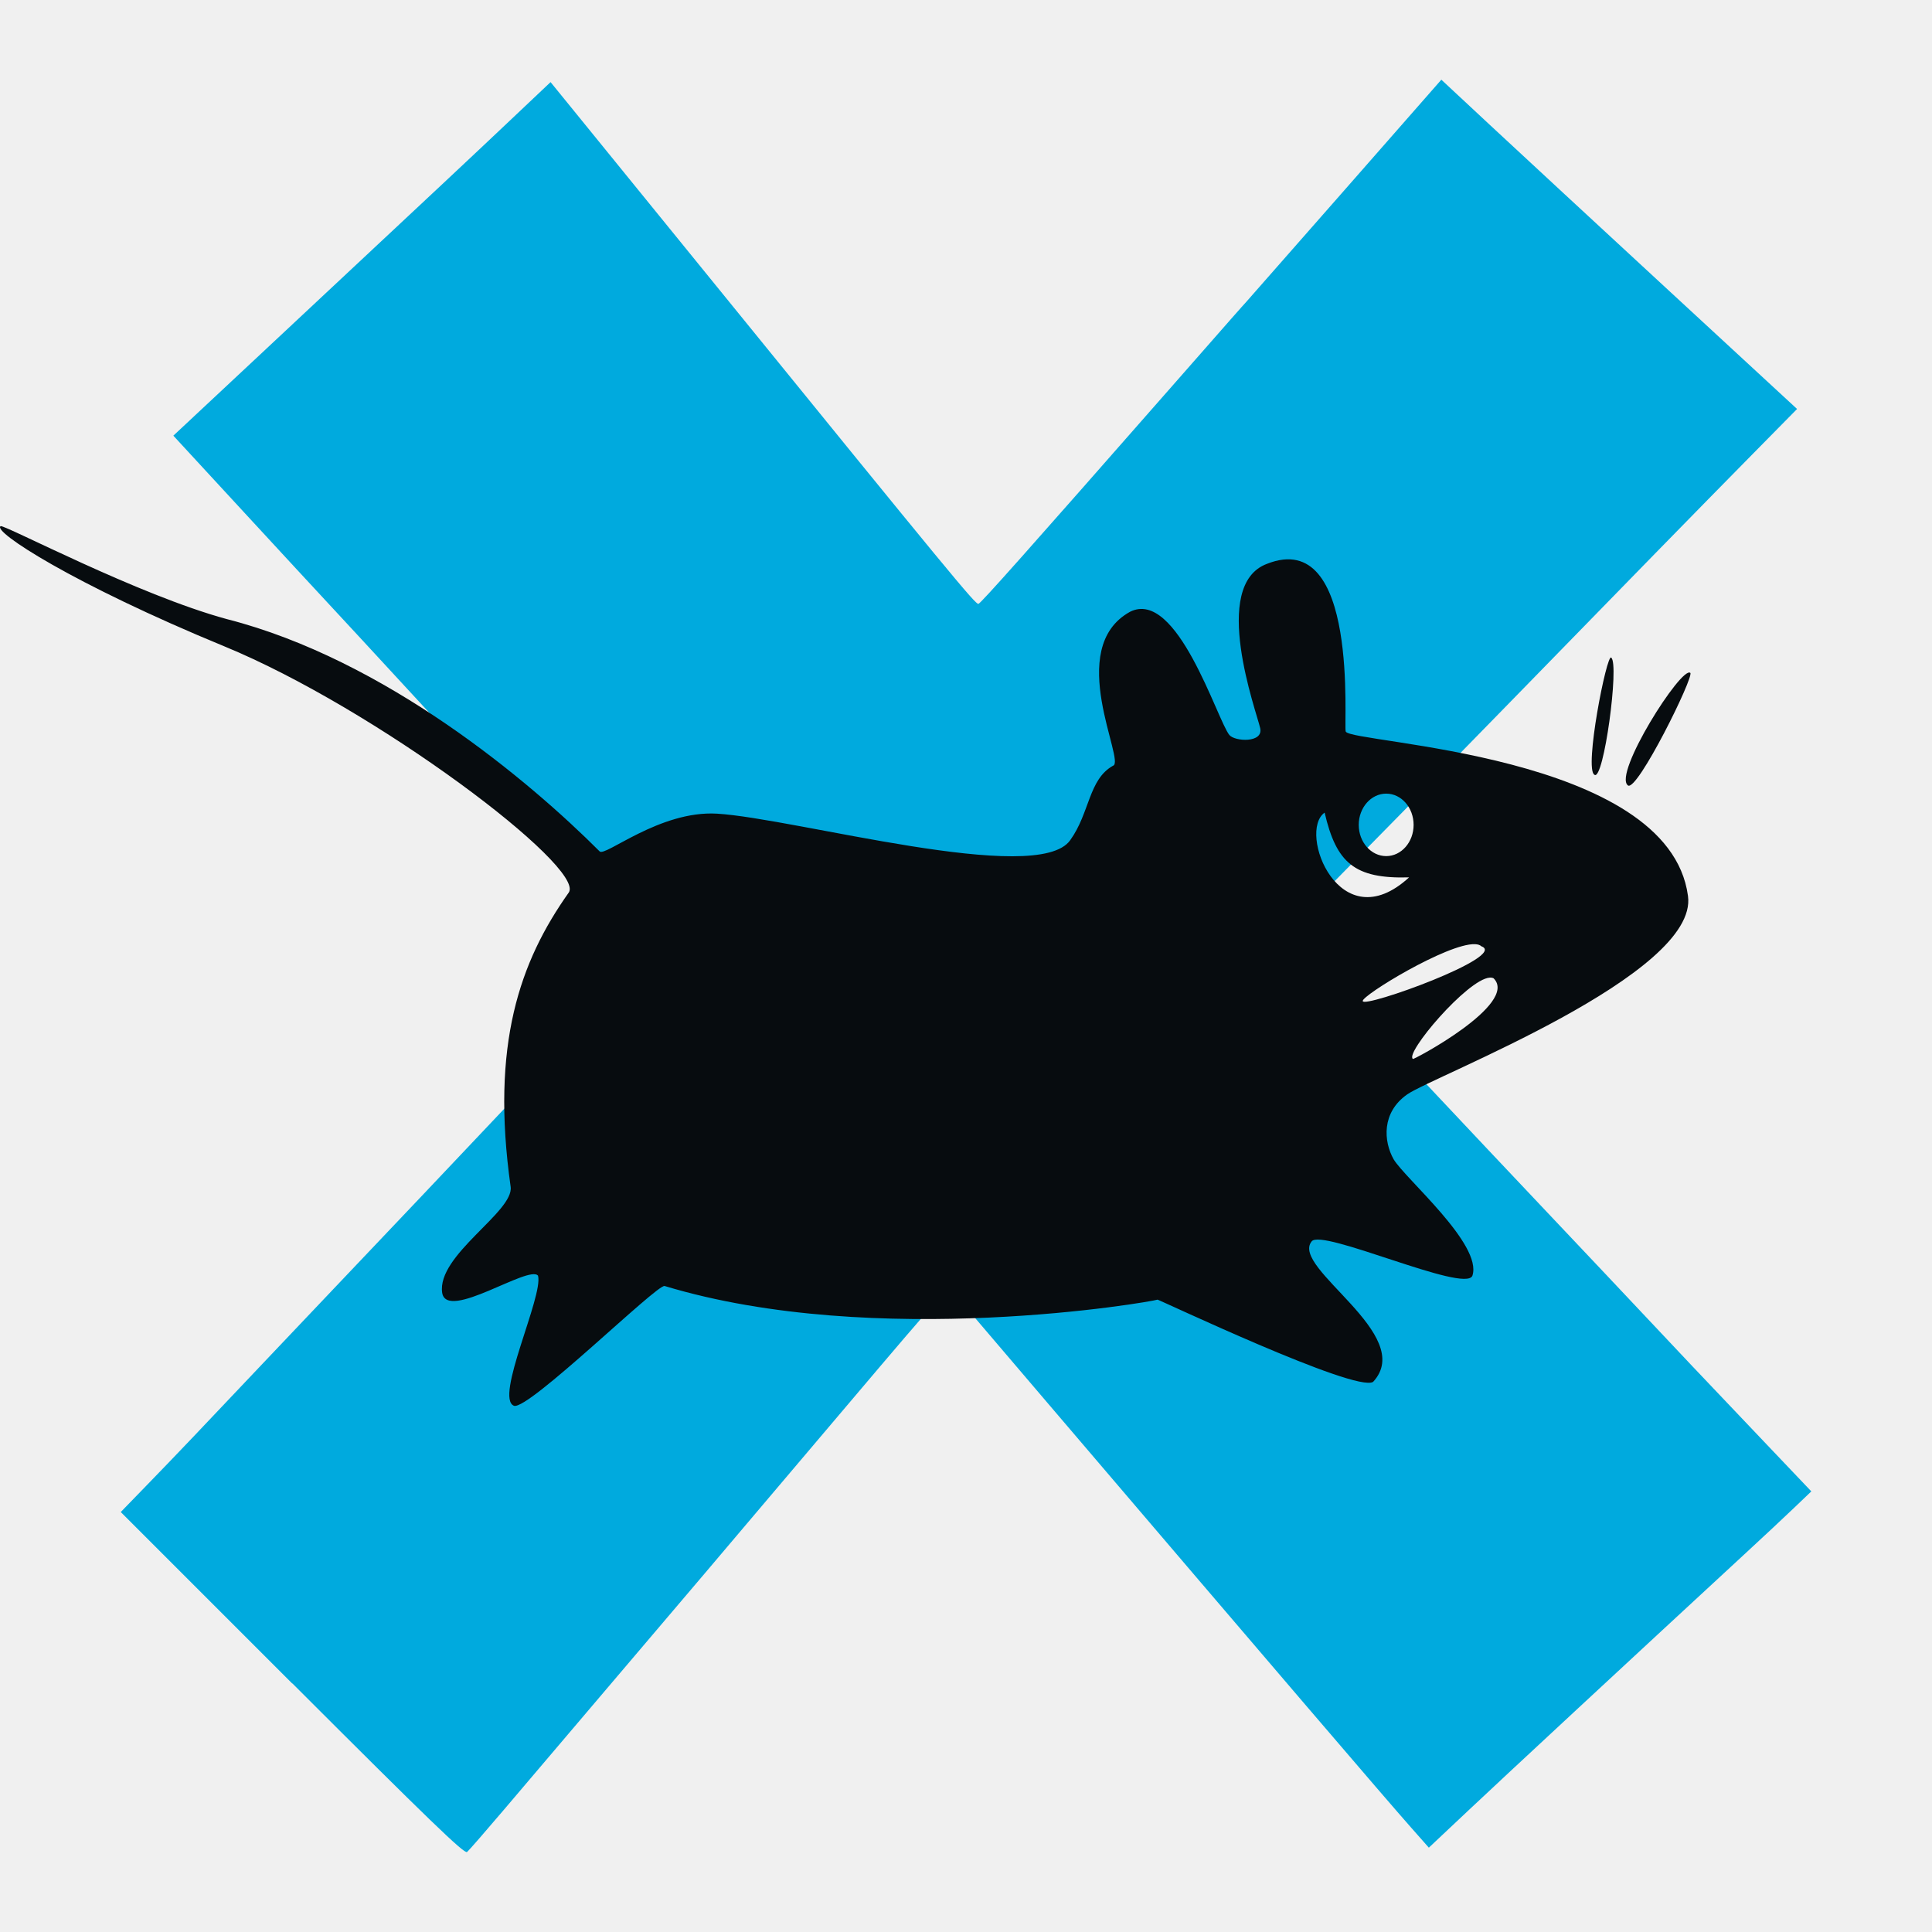
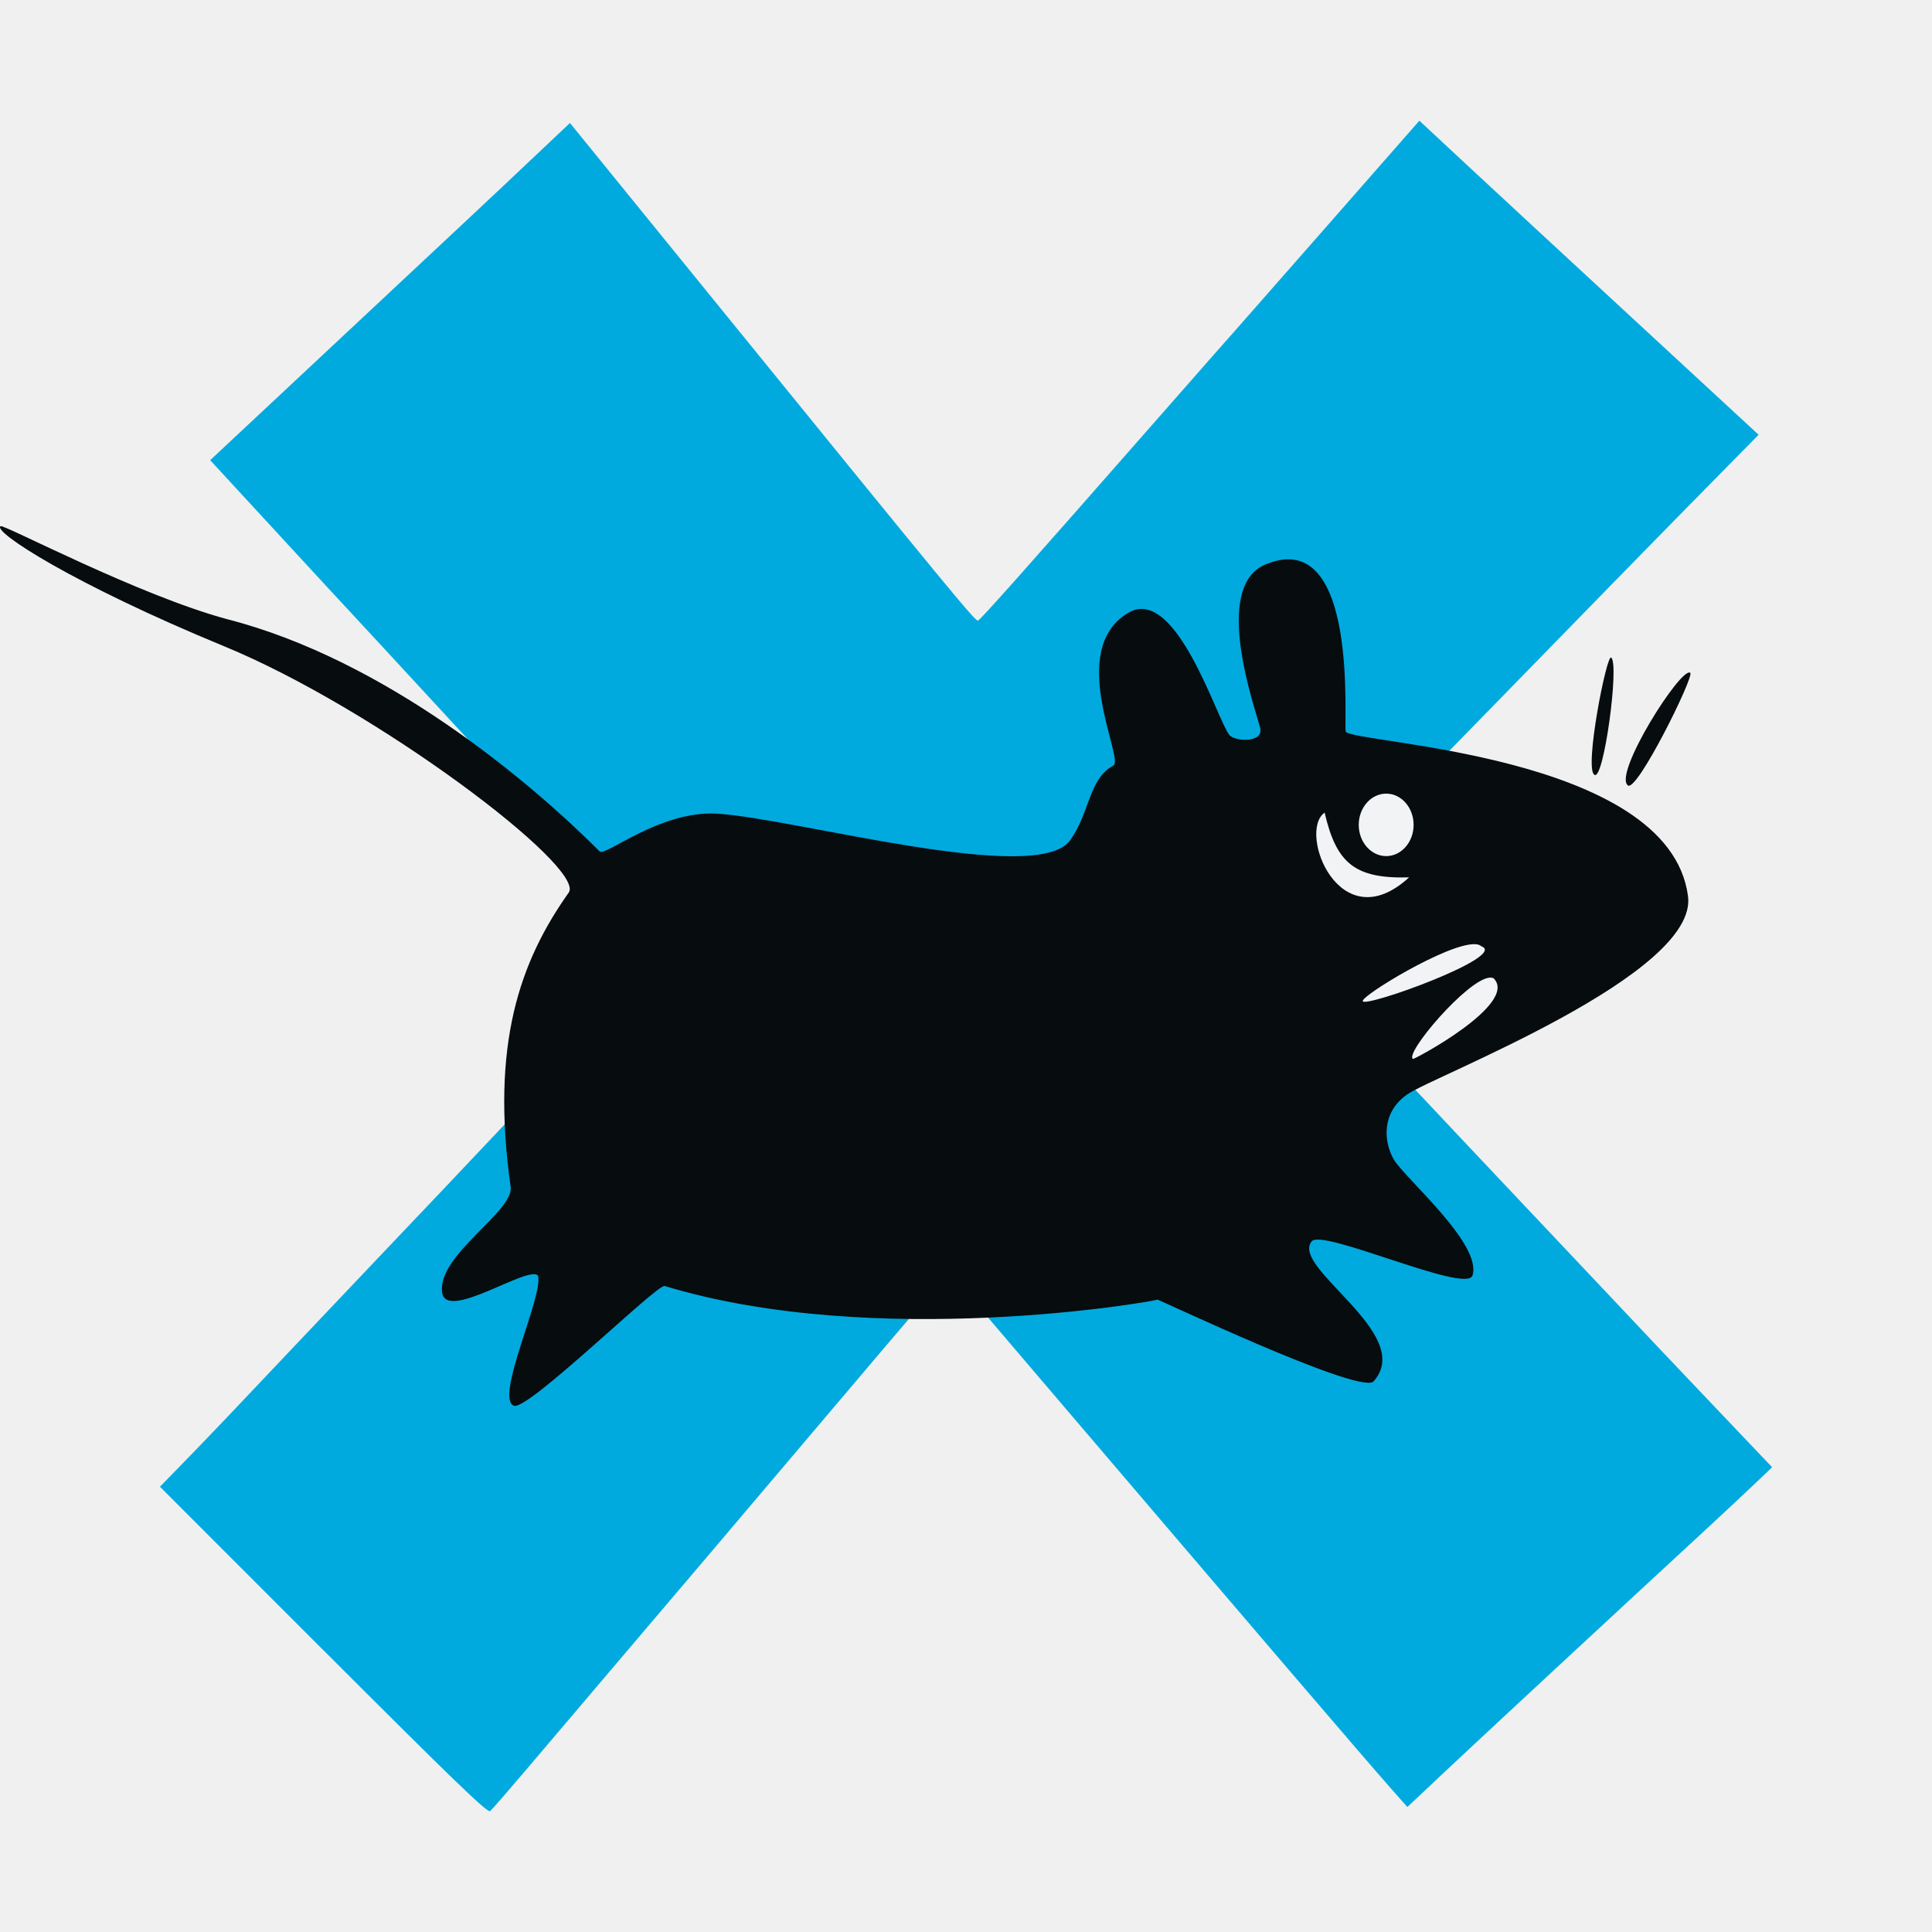
<svg xmlns="http://www.w3.org/2000/svg" width="32" height="32" id="svg2" version="1.0">
-   <defs id="defs4">
-     <linearGradient id="linearGradient3961">
-       <stop id="stop3963" offset="0" style="stop-color:#cecece;stop-opacity:0.702;" />
-       <stop id="stop3965" offset="1" style="stop-color:#1d1d1d;stop-opacity:0;" />
-     </linearGradient>
-     <clipPath clipPathUnits="userSpaceOnUse" id="clipPath1126">
-       <rect style="opacity:0.5;vector-effect:none;fill:#ffffff;fill-opacity:1;fill-rule:nonzero;stroke:none;stroke-width:3.025;stroke-linecap:square;stroke-linejoin:miter;stroke-miterlimit:4;stroke-dasharray:none;stroke-dashoffset:0;stroke-opacity:1;paint-order:normal" id="rect1128" width="512" height="512" x="17.85" y="549.145" />
-     </clipPath>
-   </defs>
+   <defs id="defs4" />
  <g id="layer10" style="display:inline" transform="translate(-27.36585,-1007.325)">
-     <path style="fill:#00aade;fill-opacity:1;stroke-width:0.684" d="m 32.206,1035.209 -2.84,-2.84 0.425,-0.438 c 0.474,-0.488 0.917,-0.953 1.908,-2.002 0.369,-0.39 1.01,-1.066 1.425,-1.502 0.415,-0.436 0.953,-1.003 1.196,-1.26 0.796,-0.843 1.692,-1.789 2.779,-2.937 l 1.07,-1.13 -0.284,-0.292 c -0.156,-0.16 -1.077,-1.151 -2.045,-2.2 -2.393,-2.594 -3.183,-3.449 -3.208,-3.473 -0.012,-0.011 -0.555,-0.6 -1.208,-1.307 l -1.187,-1.287 1.533,-1.433 c 3.054,-2.855 3.37,-3.151 4.037,-3.782 l 0.678,-0.641 0.323,0.397 c 0.178,0.218 1.222,1.503 2.32,2.854 3.99,4.912 4.397,5.406 4.444,5.391 0.044,-0.015 0.793,-0.856 3.169,-3.563 1.04,-1.185 1.199,-1.366 1.266,-1.438 0.023,-0.025 0.76,-0.863 1.637,-1.863 l 1.595,-1.818 0.82,0.764 c 0.451,0.42 1.777,1.647 2.946,2.727 l 2.126,1.963 -0.745,0.756 c -0.893,0.906 -2.041,2.081 -4.115,4.209 -0.849,0.871 -1.986,2.032 -2.528,2.58 -0.542,0.548 -1.01,1.032 -1.041,1.074 -0.052,0.072 0.013,0.152 0.863,1.05 0.506,0.535 1.239,1.314 1.63,1.731 0.391,0.417 1.194,1.268 1.784,1.892 0.59,0.624 1.331,1.408 1.645,1.743 0.598,0.637 0.798,0.848 2.005,2.117 l 0.738,0.776 -0.293,0.28 c -0.161,0.154 -0.513,0.483 -0.781,0.73 -1.809,1.671 -4.042,3.743 -4.6,4.269 l -0.661,0.622 -0.296,-0.335 c -0.453,-0.513 -2.155,-2.502 -6.059,-7.077 -0.381,-0.447 -0.891,-1.045 -1.134,-1.33 -0.243,-0.285 -0.456,-0.518 -0.474,-0.518 -0.018,0 -0.523,0.578 -1.122,1.285 -0.599,0.707 -1.269,1.497 -1.489,1.757 -0.22,0.259 -0.57,0.672 -0.778,0.918 -0.396,0.469 -0.496,0.587 -2.294,2.702 -0.614,0.723 -1.367,1.609 -1.673,1.969 -0.306,0.36 -0.581,0.676 -0.611,0.701 -0.044,0.037 -0.628,-0.527 -2.895,-2.794 z" id="path2626" />
+     <path style="fill:#00aade;fill-opacity:1;stroke-width:1;stroke-dasharray:none" d="m 32.723,1034.659 -2.708,-2.709 0.406,-0.417 c 0.452,-0.465 0.875,-0.909 1.819,-1.909 0.352,-0.372 0.963,-1.017 1.359,-1.433 0.396,-0.416 0.909,-0.956 1.141,-1.201 0.759,-0.804 1.614,-1.707 2.651,-2.801 l 1.021,-1.078 -0.271,-0.278 c -0.149,-0.153 -1.027,-1.097 -1.951,-2.099 -2.282,-2.473 -3.035,-3.289 -3.059,-3.312 -0.011,-0.01 -0.53,-0.572 -1.152,-1.247 l -1.132,-1.228 1.462,-1.367 c 2.912,-2.723 3.214,-3.005 3.85,-3.607 l 0.647,-0.611 0.308,0.379 c 0.17,0.208 1.165,1.433 2.212,2.722 3.806,4.685 4.194,5.155 4.238,5.141 0.042,-0.014 0.756,-0.816 3.022,-3.398 0.992,-1.13 1.144,-1.302 1.207,-1.371 0.022,-0.024 0.724,-0.823 1.561,-1.777 l 1.521,-1.734 0.782,0.728 c 0.43,0.401 1.695,1.571 2.81,2.601 l 2.027,1.873 -0.711,0.722 c -0.852,0.864 -1.946,1.984 -3.925,4.014 -0.809,0.831 -1.894,1.938 -2.411,2.461 -0.517,0.523 -0.963,0.984 -0.993,1.025 -0.05,0.069 0.013,0.145 0.823,1.002 0.482,0.51 1.182,1.253 1.555,1.651 0.373,0.397 1.138,1.21 1.701,1.805 0.563,0.595 1.269,1.343 1.569,1.662 0.571,0.608 0.761,0.808 1.912,2.019 l 0.704,0.74 -0.28,0.267 c -0.154,0.147 -0.489,0.46 -0.745,0.697 -1.725,1.593 -3.854,3.569 -4.387,4.071 l -0.63,0.593 -0.282,-0.319 c -0.432,-0.49 -2.056,-2.386 -5.778,-6.75 -0.363,-0.426 -0.85,-0.997 -1.082,-1.269 -0.231,-0.272 -0.435,-0.494 -0.452,-0.494 -0.017,0 -0.499,0.552 -1.07,1.226 -0.571,0.674 -1.21,1.428 -1.42,1.675 -0.21,0.247 -0.544,0.641 -0.742,0.875 -0.378,0.447 -0.473,0.56 -2.188,2.577 -0.586,0.689 -1.304,1.534 -1.595,1.878 -0.292,0.344 -0.554,0.645 -0.583,0.669 -0.042,0.035 -0.599,-0.502 -2.761,-2.665 z" id="path2626" />
+     <ellipse style="fill:#f1f3f5;fill-rule:evenodd;stroke-width:1;stroke-linecap:square;stop-color:#000000" id="path6518" cx="50.616" cy="1022.45" rx="2.25" ry="2.625" />
    <g id="g914" transform="matrix(0.06340862,0,0,0.06340862,-3.718035,969.2774)" style="fill:#070c0f;stroke-width:15.771">
      <path style="display:inline;fill:#070c0f;fill-opacity:1;fill-rule:evenodd;stroke:none;stroke-width:0.087pt;stroke-linecap:butt;stroke-linejoin:miter;stroke-opacity:1" id="path13-8" d="m 931.745,775.799 c -2.292,-1.896 -20.265,26.462 -16.291,29.405 2.39,1.788 17.315,-28.394 16.291,-29.405 z" />
      <path style="display:inline;fill:#070c0f;fill-opacity:1;fill-rule:evenodd;stroke:none;stroke-width:0.087pt;stroke-linecap:butt;stroke-linejoin:miter;stroke-opacity:1" id="path18-8" d="m 911.084,771.825 c -1.134,-1.317 -7.154,29.243 -4.37,30.596 2.39,1.788 6.552,-29.006 4.37,-30.596 z" />
      <path id="path14-8" d="m 490.393,737.472 c -2.354,1.289 18.834,15.102 58.422,31.401 39.591,16.298 94.282,57.608 89.994,64.275 -12.859,18.112 -20.444,39.774 -15.209,76.878 0.944,6.531 -19.356,17.872 -17.879,27.727 1.235,7.498 22.689,-7.434 25.035,-4.486 1.435,5.291 -11.478,32.071 -6.259,33.985 3.817,1.134 37.376,-31.844 39.326,-31.294 55.342,16.731 127.348,4.097 128.743,3.567 -0.131,-0.291 51.814,24.421 56.329,21.468 11.388,-12.332 -21.582,-29.713 -16.085,-36.655 2.41,-3.635 40.157,13.647 42.017,8.929 2.706,-8.167 -17.528,-25.316 -20.571,-30.397 -2.647,-4.684 -3.221,-12.249 3.567,-16.982 6.791,-4.733 76.223,-31.29 73.311,-51.843 -5.034,-37.346 -88.055,-39.771 -89.396,-42.914 -0.63,-1.477 3.653,-53.404 -20.571,-43.811 -14.915,5.551 -2.738,38.636 -1.773,42.914 0.89,3.938 -6.636,3.523 -8.053,1.794 -3.164,-3.864 -13.611,-38.349 -25.932,-32.191 -17.281,9.528 -1.017,39.258 -4.464,40.223 -6.403,3.578 -6.04,12.318 -11.172,19.438 -8.463,12.129 -71.787,-5.681 -92.258,-6.921 -14.987,-0.885 -29.321,11.411 -30.674,9.847 -18.248,-18.274 -56.002,-50.095 -97.363,-60.665 -23.195,-6.295 -57.701,-24.519 -59.084,-24.287 z m 361.919,69.872 c 3.957,0 7.156,3.654 7.156,8.16 10e-6,4.506 -3.199,8.16 -7.156,8.16 -3.957,0 -7.177,-3.654 -7.177,-8.16 10e-6,-4.506 3.22,-8.16 7.177,-8.16 z m -16.085,4.956 c 3.046,13.147 7.8,17.337 22.066,16.918 -18.158,16.651 -29.194,-11.879 -22.066,-16.918 z m 39.261,34.37 c 0.743,0.028 1.315,0.198 1.688,0.555 7.154,2.593 -30.743,16.239 -30.995,14.312 -0.394,-1.375 22.125,-15.139 29.307,-14.867 z m 3.845,8.737 c 0.392,-0.03 0.736,0.022 1.025,0.171 6.752,6.709 -21.378,21.584 -21.062,21.062 -2.267,-1.37 14.163,-20.777 20.037,-21.233 z" style="display:inline;fill:#070c0f;fill-opacity:1;fill-rule:evenodd;stroke:none;stroke-width:0.145pt;stroke-linecap:butt;stroke-linejoin:miter;stroke-opacity:1" />
    </g>
  </g>
</svg>
